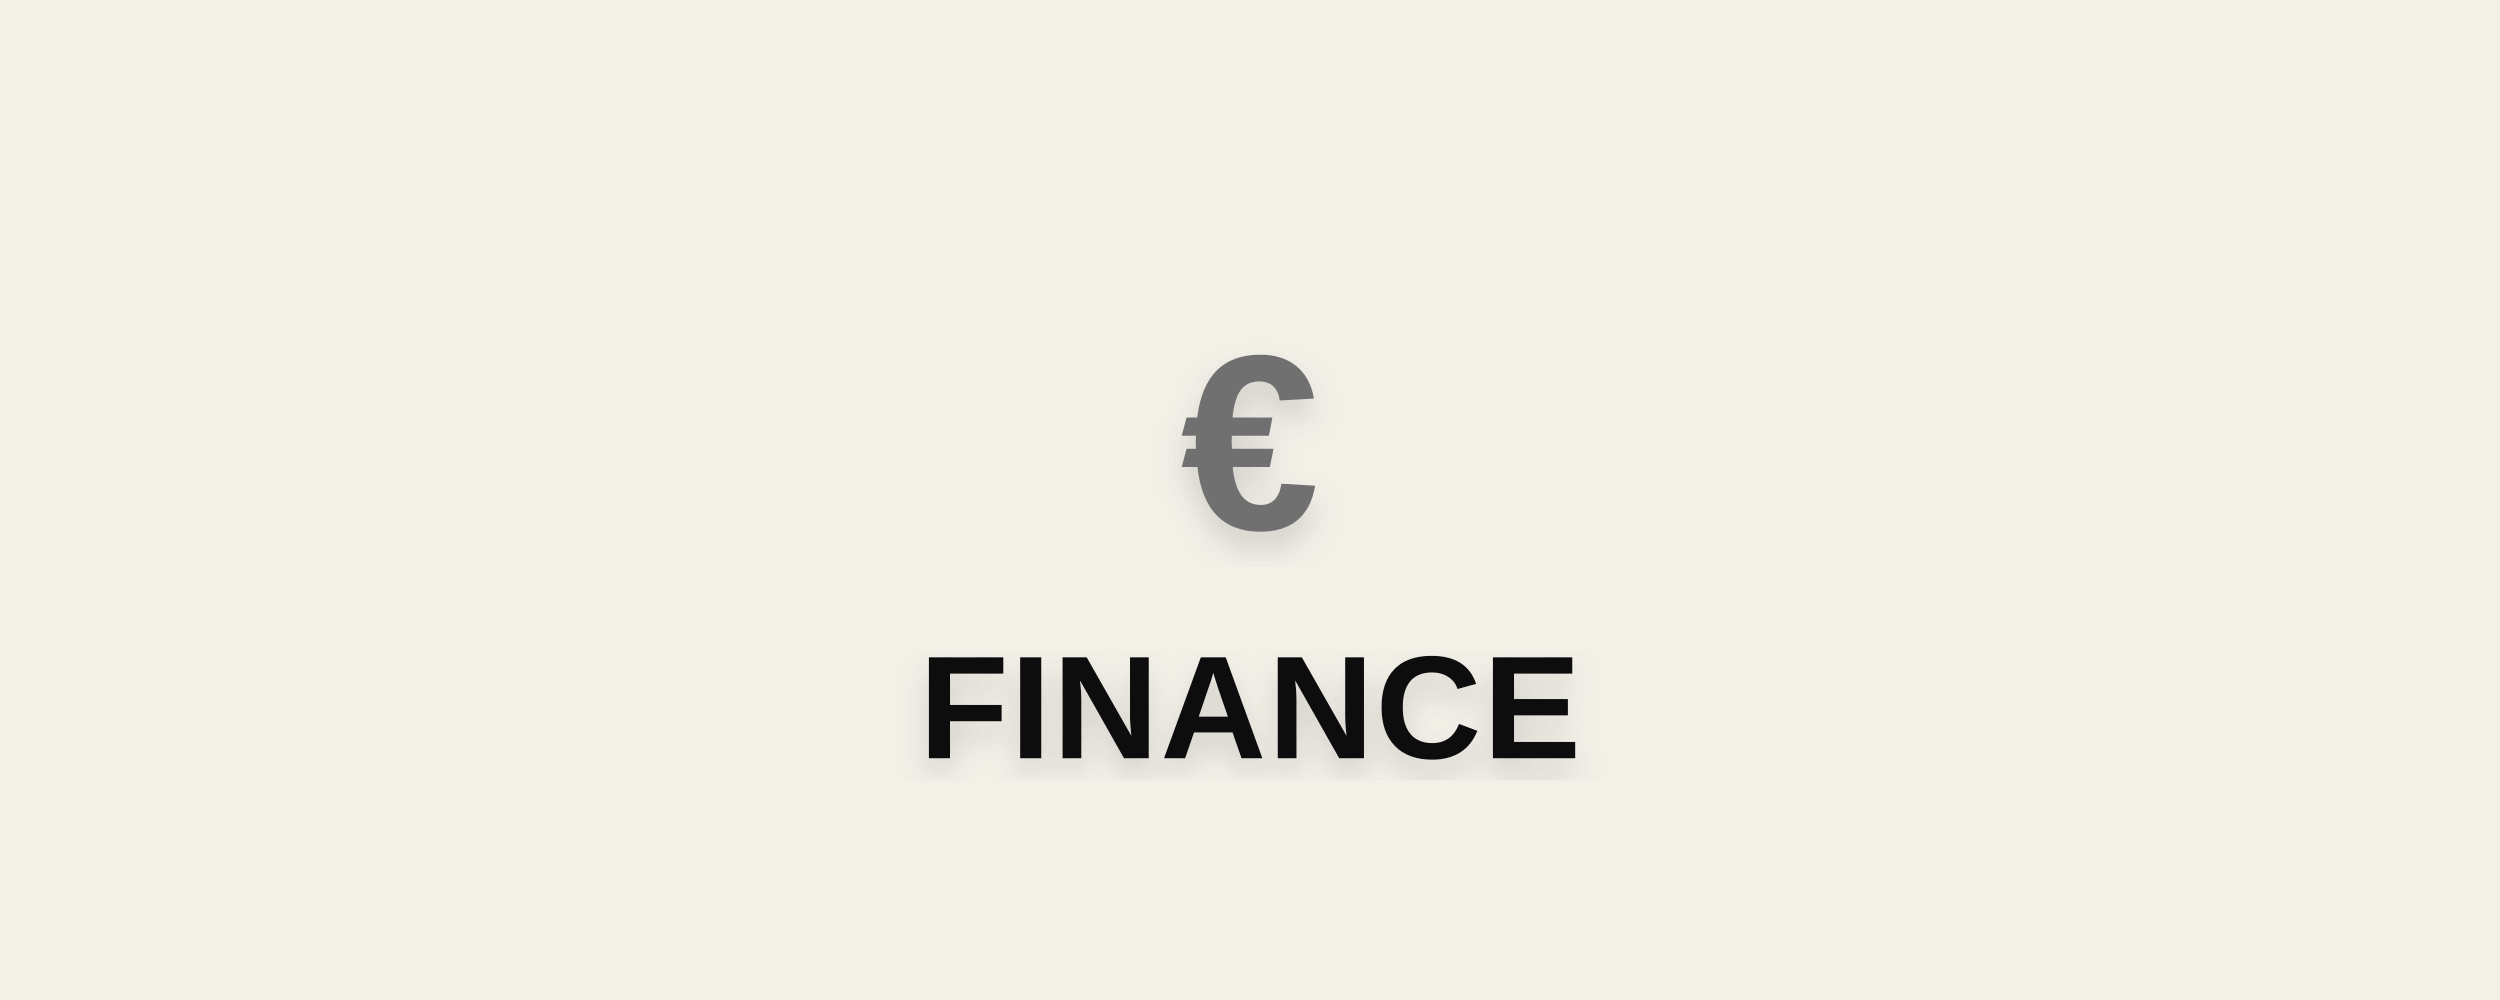
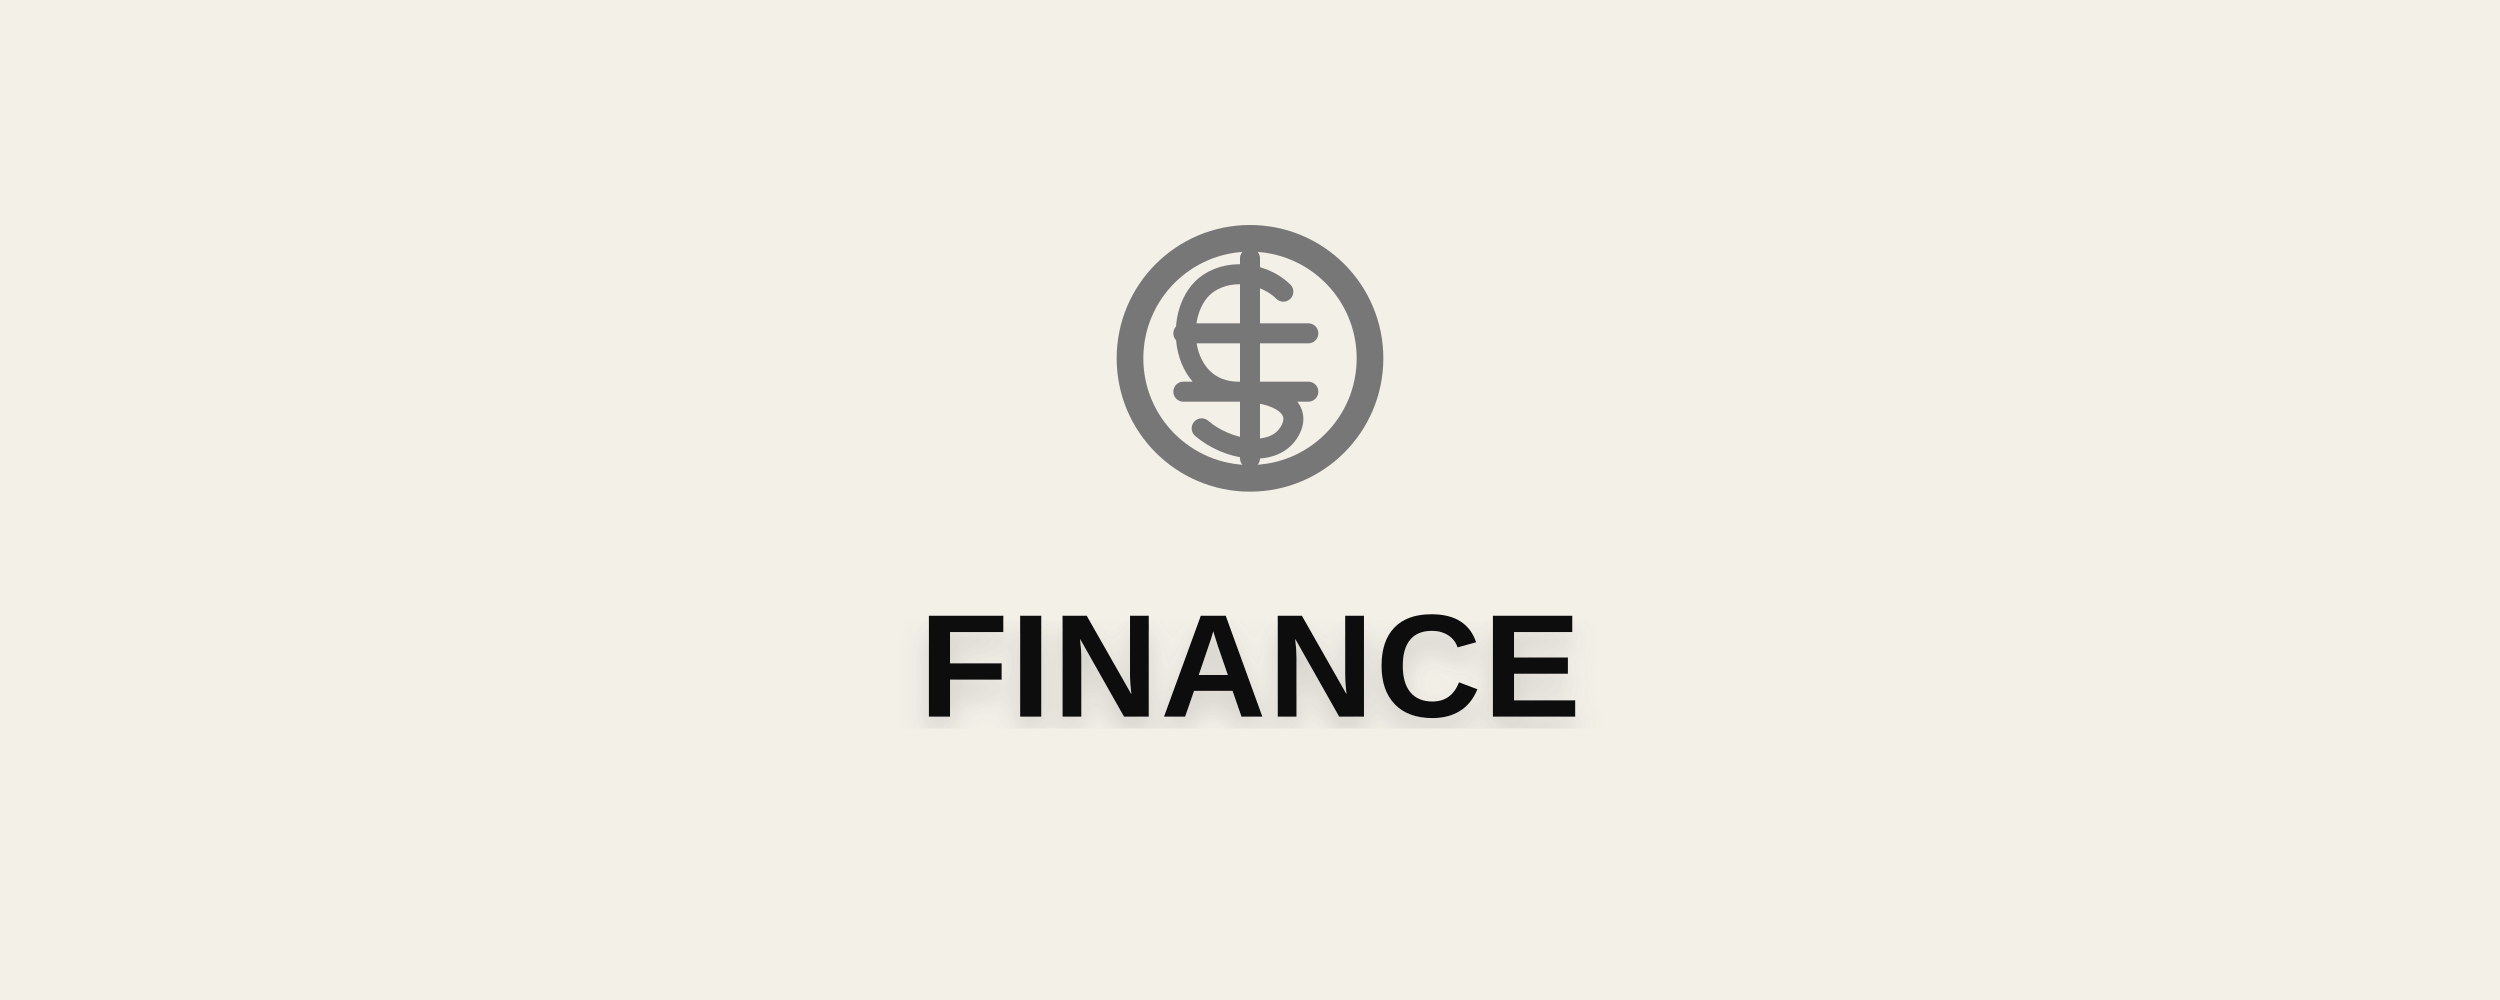
- <svg xmlns="http://www.w3.org/2000/svg" width="1500" height="600" viewBox="0 0 1500 600">
+ <svg xmlns="http://www.w3.org/2000/svg" width="1500" height="600">
  <defs>
-     <filter id="s" x="-20%" y="-20%" width="140%" height="140%">
-       <feDropShadow dx="0" dy="10" stdDeviation="9" flood-color="#777" flood-opacity=".28" />
+     <filter id="s">
+       <feDropShadow dx="0" dy="10" stdDeviation="8" flood-color="#777" flood-opacity=".28" />
    </filter>
  </defs>
  <rect width="1500" height="600" fill="#f3f0e8" />
-   <text x="750" y="275" text-anchor="middle" dominant-baseline="middle" font-family="Arial, Helvetica, sans-serif" font-size="150" font-weight="700" fill="#707070" filter="url(#s)">€</text>
-   <text x="750" y="430" text-anchor="middle" dominant-baseline="middle" font-family="Arial, Helvetica, sans-serif" font-size="88" font-weight="800" letter-spacing="1" fill="#111111" filter="url(#s)">FINANCE</text>
+   <g>
+     <circle cx="750" cy="215" r="72" fill="none" stroke="#777" stroke-width="16" />
+     <path d="M770 175c-10-10-30-15-45-5-22 15-18 65 18 65 24 0 40 10 30 25-10 15-37 10-52-3M750 155v120M710 200h75M710 235h75" fill="none" stroke="#777" stroke-width="12" stroke-linecap="round" />
+   </g>
+   <text x="750" y="430" text-anchor="middle" font-family="Arial,Helvetica,sans-serif" font-size="88" font-weight="800" letter-spacing="1" fill="#111" filter="url(#s)">FINANCE</text>
</svg>
